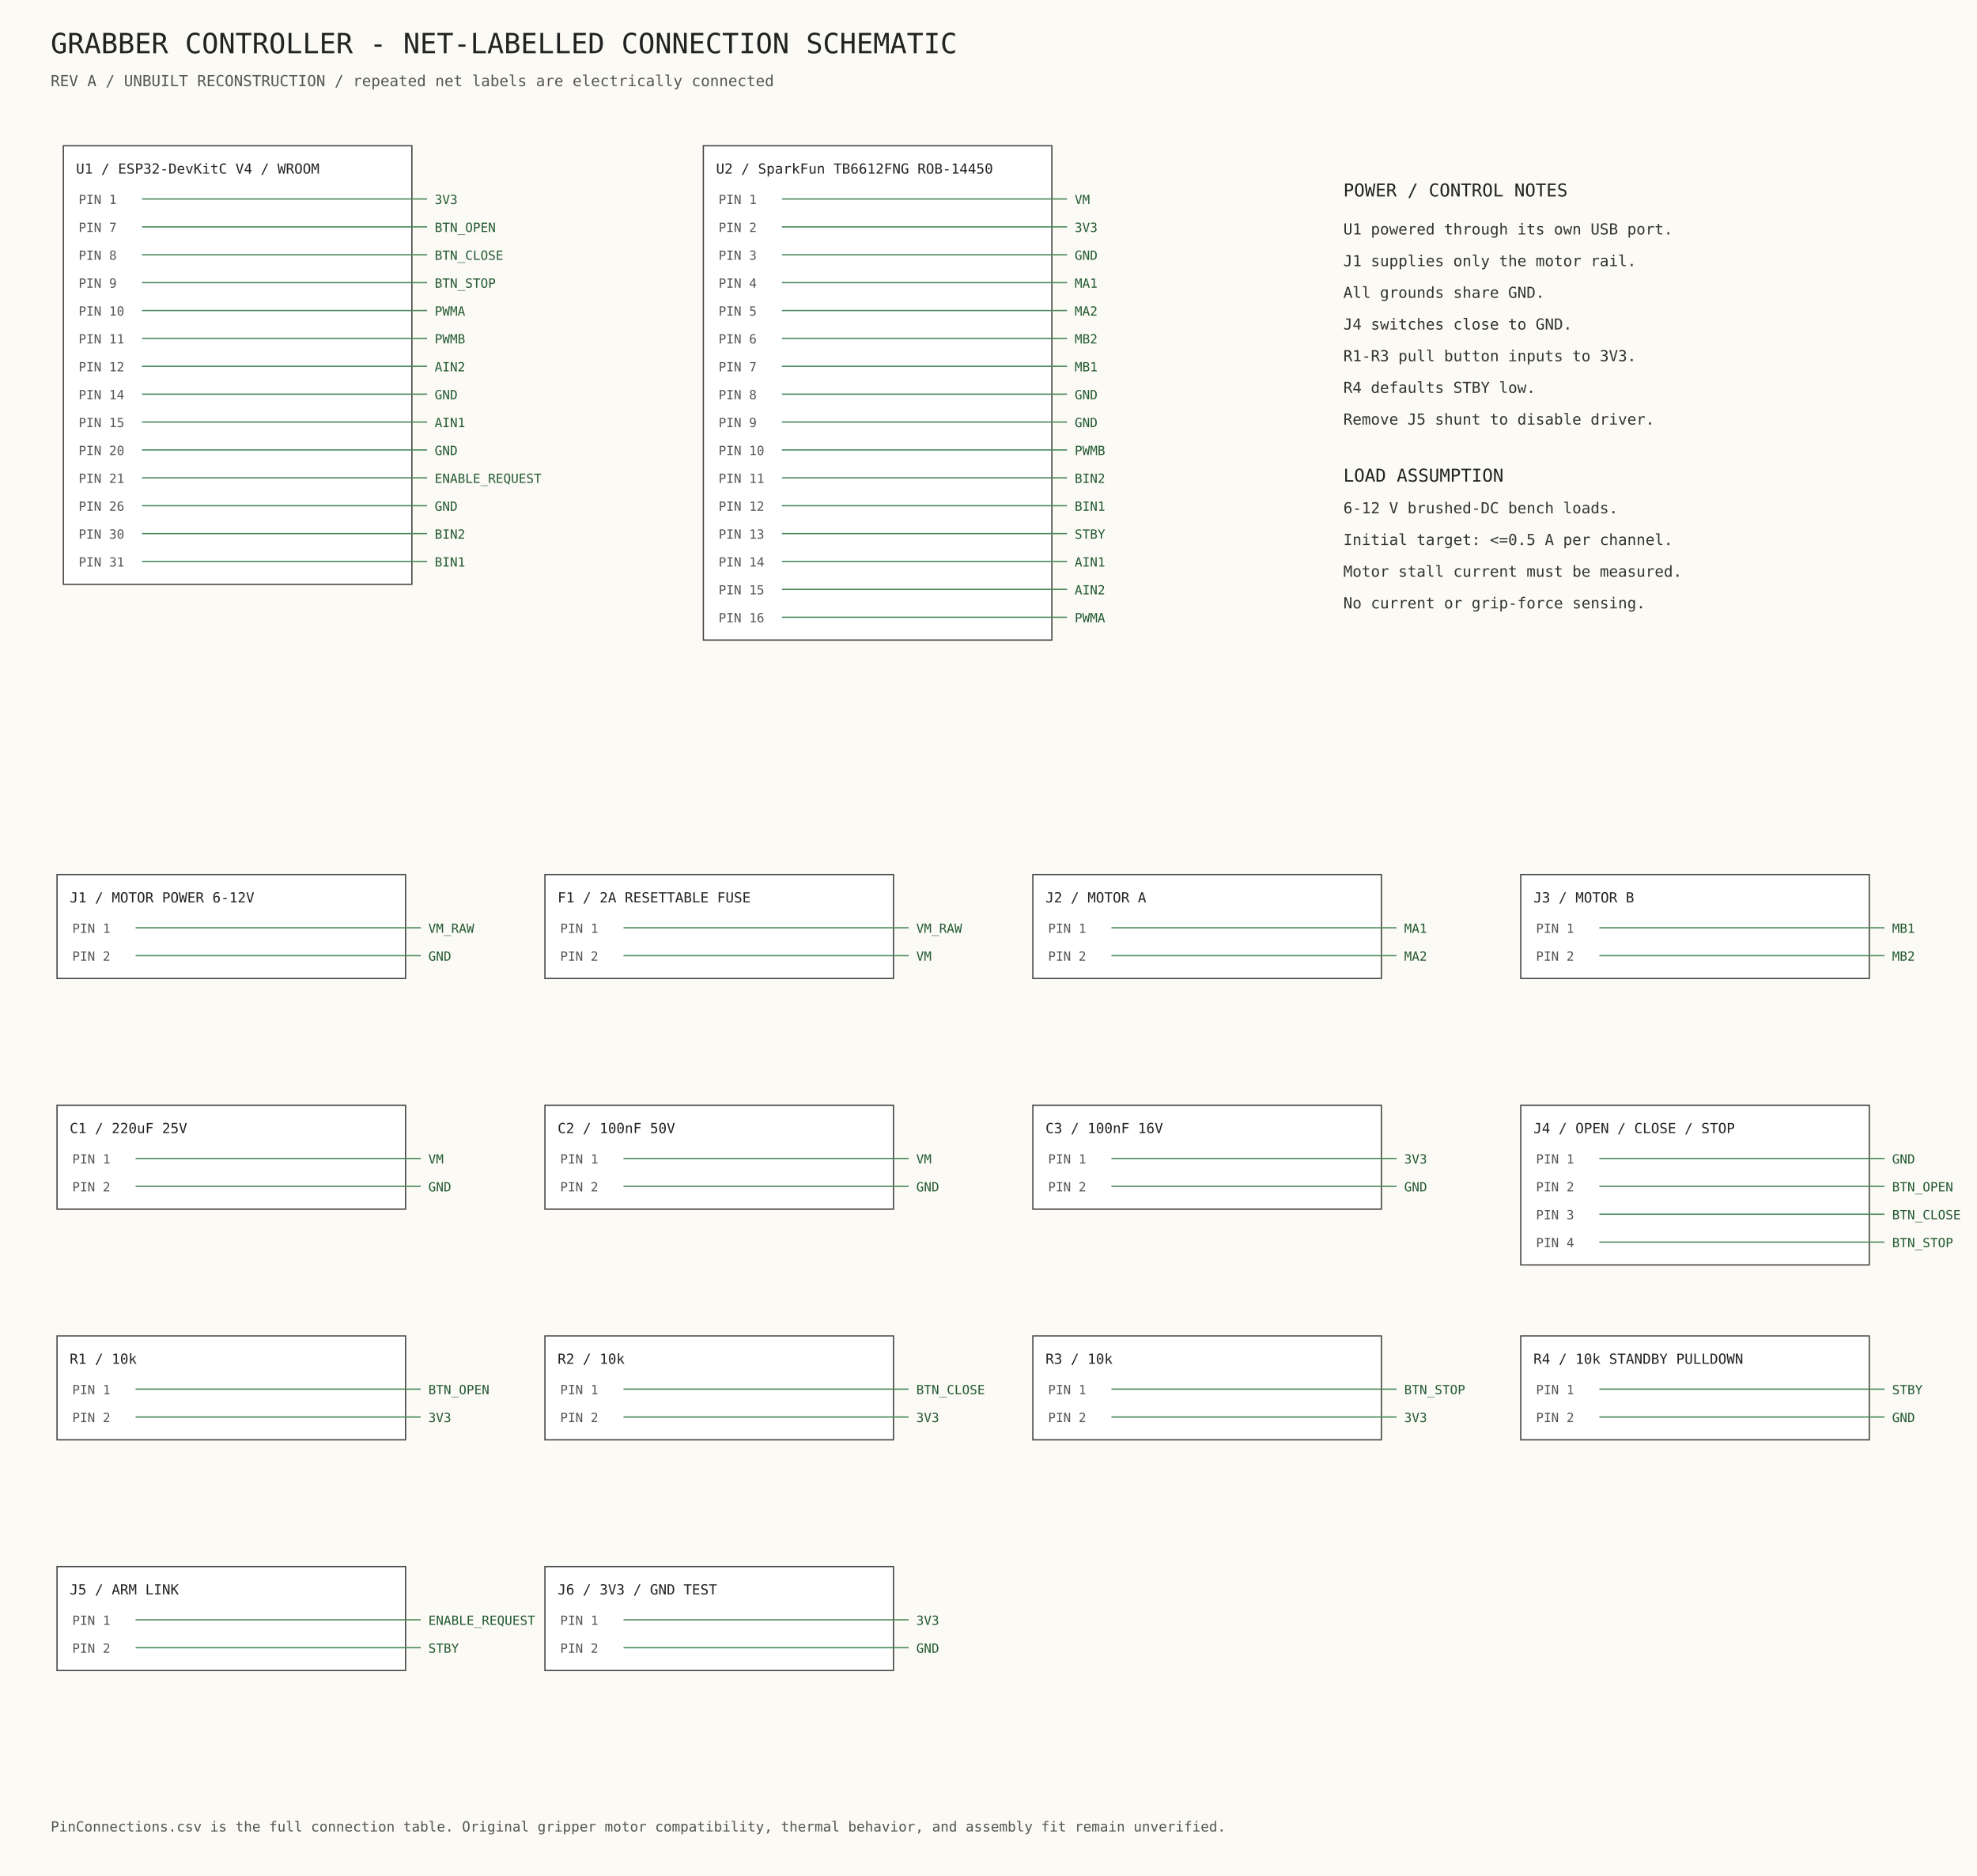
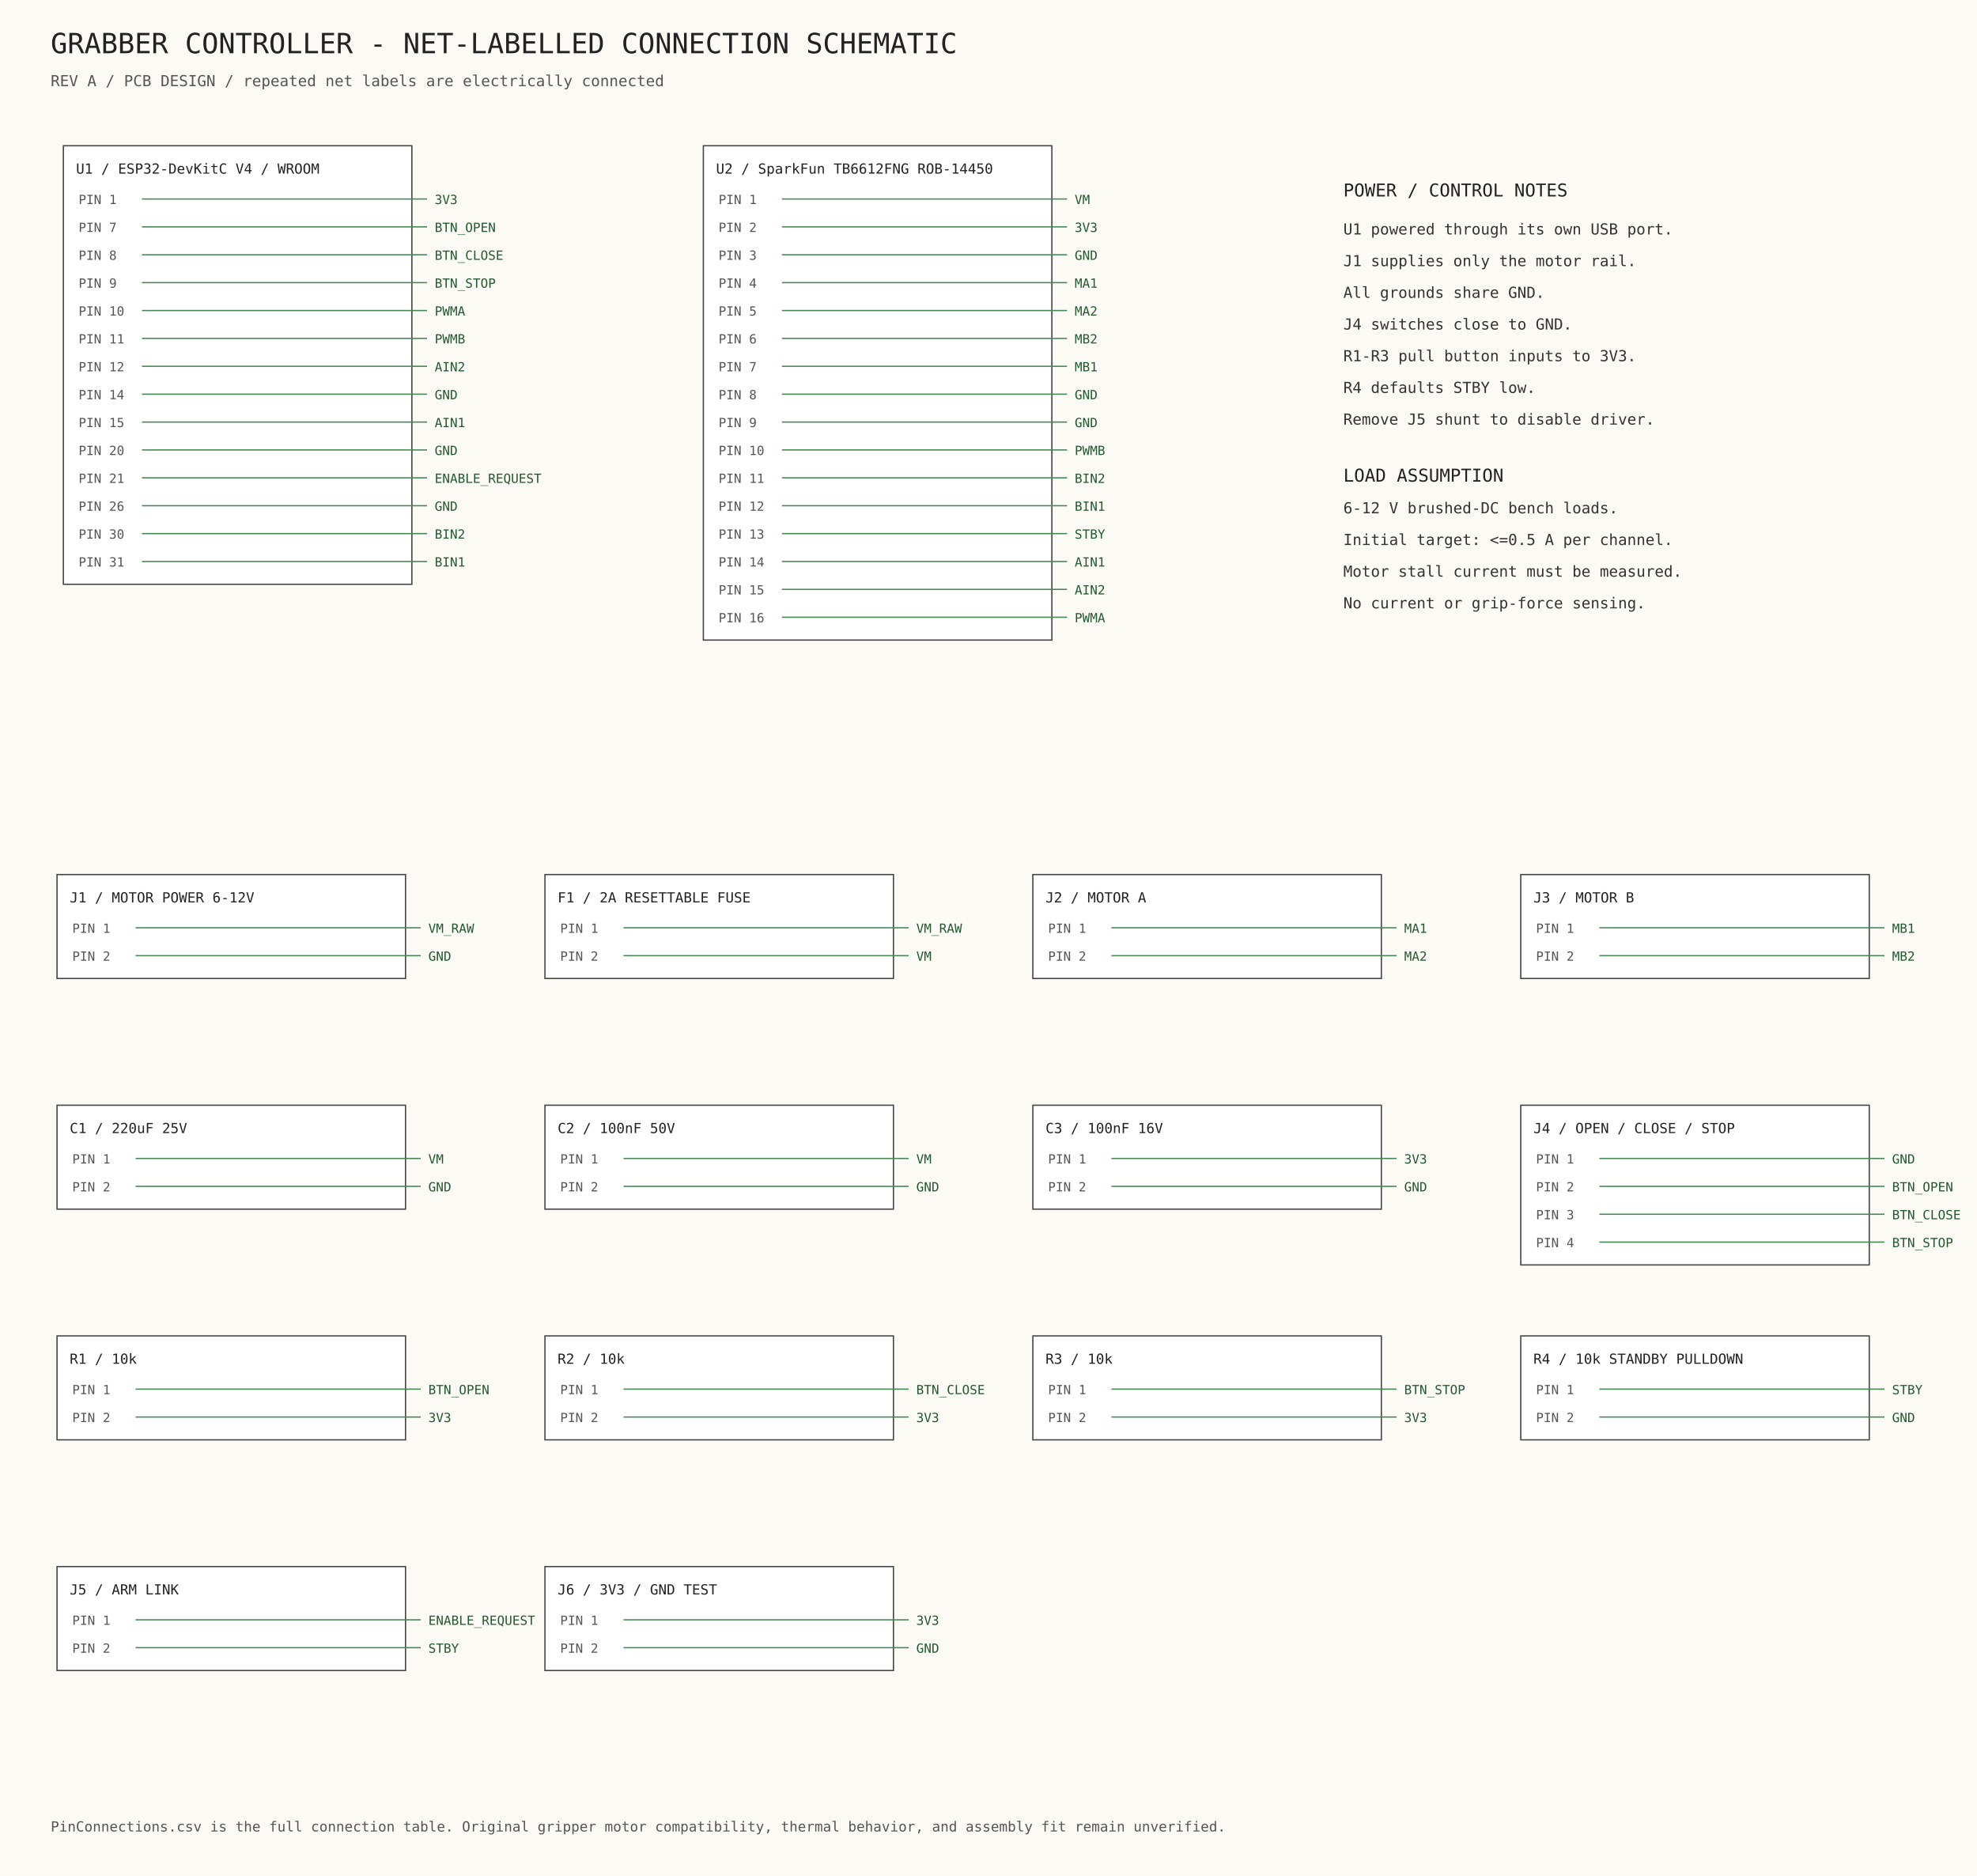
<svg xmlns="http://www.w3.org/2000/svg" width="1560" height="1480" viewBox="0 0 1560 1480">
  <rect width="100%" height="100%" fill="#fbfaf4" />
  <text x="40" y="42" font-size="22" fill="#222" text-anchor="start" font-family="monospace">GRABBER CONTROLLER - NET-LABELLED CONNECTION SCHEMATIC</text>
-   <text x="40" y="68" font-size="12" fill="#555" text-anchor="start" font-family="monospace">REV A / UNBUILT RECONSTRUCTION / repeated net labels are electrically connected</text>
+   <text x="40" y="68" font-size="12" fill="#555" text-anchor="start" font-family="monospace">REV A / PCB DESIGN / repeated net labels are electrically connected</text>
  <rect x="50" y="115" width="275" height="346" fill="white" stroke="#444" />
  <text x="60" y="137" font-size="11" fill="#222" text-anchor="start" font-family="monospace">U1 / ESP32-DevKitC V4 / WROOM</text>
  <text x="62" y="161" font-size="10" fill="#555" text-anchor="start" font-family="monospace">PIN 1</text>
  <path d="M112 157 H337" stroke="#478757" fill="none" />
  <text x="343" y="161" font-size="10" fill="#225931" text-anchor="start" font-family="monospace">3V3</text>
  <text x="62" y="183" font-size="10" fill="#555" text-anchor="start" font-family="monospace">PIN 7</text>
  <path d="M112 179 H337" stroke="#478757" fill="none" />
  <text x="343" y="183" font-size="10" fill="#225931" text-anchor="start" font-family="monospace">BTN_OPEN</text>
  <text x="62" y="205" font-size="10" fill="#555" text-anchor="start" font-family="monospace">PIN 8</text>
  <path d="M112 201 H337" stroke="#478757" fill="none" />
  <text x="343" y="205" font-size="10" fill="#225931" text-anchor="start" font-family="monospace">BTN_CLOSE</text>
  <text x="62" y="227" font-size="10" fill="#555" text-anchor="start" font-family="monospace">PIN 9</text>
  <path d="M112 223 H337" stroke="#478757" fill="none" />
  <text x="343" y="227" font-size="10" fill="#225931" text-anchor="start" font-family="monospace">BTN_STOP</text>
  <text x="62" y="249" font-size="10" fill="#555" text-anchor="start" font-family="monospace">PIN 10</text>
  <path d="M112 245 H337" stroke="#478757" fill="none" />
  <text x="343" y="249" font-size="10" fill="#225931" text-anchor="start" font-family="monospace">PWMA</text>
  <text x="62" y="271" font-size="10" fill="#555" text-anchor="start" font-family="monospace">PIN 11</text>
  <path d="M112 267 H337" stroke="#478757" fill="none" />
  <text x="343" y="271" font-size="10" fill="#225931" text-anchor="start" font-family="monospace">PWMB</text>
  <text x="62" y="293" font-size="10" fill="#555" text-anchor="start" font-family="monospace">PIN 12</text>
  <path d="M112 289 H337" stroke="#478757" fill="none" />
  <text x="343" y="293" font-size="10" fill="#225931" text-anchor="start" font-family="monospace">AIN2</text>
  <text x="62" y="315" font-size="10" fill="#555" text-anchor="start" font-family="monospace">PIN 14</text>
  <path d="M112 311 H337" stroke="#478757" fill="none" />
  <text x="343" y="315" font-size="10" fill="#225931" text-anchor="start" font-family="monospace">GND</text>
  <text x="62" y="337" font-size="10" fill="#555" text-anchor="start" font-family="monospace">PIN 15</text>
  <path d="M112 333 H337" stroke="#478757" fill="none" />
  <text x="343" y="337" font-size="10" fill="#225931" text-anchor="start" font-family="monospace">AIN1</text>
  <text x="62" y="359" font-size="10" fill="#555" text-anchor="start" font-family="monospace">PIN 20</text>
  <path d="M112 355 H337" stroke="#478757" fill="none" />
  <text x="343" y="359" font-size="10" fill="#225931" text-anchor="start" font-family="monospace">GND</text>
  <text x="62" y="381" font-size="10" fill="#555" text-anchor="start" font-family="monospace">PIN 21</text>
  <path d="M112 377 H337" stroke="#478757" fill="none" />
  <text x="343" y="381" font-size="10" fill="#225931" text-anchor="start" font-family="monospace">ENABLE_REQUEST</text>
  <text x="62" y="403" font-size="10" fill="#555" text-anchor="start" font-family="monospace">PIN 26</text>
  <path d="M112 399 H337" stroke="#478757" fill="none" />
  <text x="343" y="403" font-size="10" fill="#225931" text-anchor="start" font-family="monospace">GND</text>
  <text x="62" y="425" font-size="10" fill="#555" text-anchor="start" font-family="monospace">PIN 30</text>
  <path d="M112 421 H337" stroke="#478757" fill="none" />
  <text x="343" y="425" font-size="10" fill="#225931" text-anchor="start" font-family="monospace">BIN2</text>
  <text x="62" y="447" font-size="10" fill="#555" text-anchor="start" font-family="monospace">PIN 31</text>
  <path d="M112 443 H337" stroke="#478757" fill="none" />
  <text x="343" y="447" font-size="10" fill="#225931" text-anchor="start" font-family="monospace">BIN1</text>
  <rect x="555" y="115" width="275" height="390" fill="white" stroke="#444" />
  <text x="565" y="137" font-size="11" fill="#222" text-anchor="start" font-family="monospace">U2 / SparkFun TB6612FNG ROB-14450</text>
  <text x="567" y="161" font-size="10" fill="#555" text-anchor="start" font-family="monospace">PIN 1</text>
  <path d="M617 157 H842" stroke="#478757" fill="none" />
  <text x="848" y="161" font-size="10" fill="#225931" text-anchor="start" font-family="monospace">VM</text>
  <text x="567" y="183" font-size="10" fill="#555" text-anchor="start" font-family="monospace">PIN 2</text>
  <path d="M617 179 H842" stroke="#478757" fill="none" />
  <text x="848" y="183" font-size="10" fill="#225931" text-anchor="start" font-family="monospace">3V3</text>
  <text x="567" y="205" font-size="10" fill="#555" text-anchor="start" font-family="monospace">PIN 3</text>
  <path d="M617 201 H842" stroke="#478757" fill="none" />
  <text x="848" y="205" font-size="10" fill="#225931" text-anchor="start" font-family="monospace">GND</text>
  <text x="567" y="227" font-size="10" fill="#555" text-anchor="start" font-family="monospace">PIN 4</text>
  <path d="M617 223 H842" stroke="#478757" fill="none" />
  <text x="848" y="227" font-size="10" fill="#225931" text-anchor="start" font-family="monospace">MA1</text>
  <text x="567" y="249" font-size="10" fill="#555" text-anchor="start" font-family="monospace">PIN 5</text>
  <path d="M617 245 H842" stroke="#478757" fill="none" />
  <text x="848" y="249" font-size="10" fill="#225931" text-anchor="start" font-family="monospace">MA2</text>
  <text x="567" y="271" font-size="10" fill="#555" text-anchor="start" font-family="monospace">PIN 6</text>
  <path d="M617 267 H842" stroke="#478757" fill="none" />
  <text x="848" y="271" font-size="10" fill="#225931" text-anchor="start" font-family="monospace">MB2</text>
  <text x="567" y="293" font-size="10" fill="#555" text-anchor="start" font-family="monospace">PIN 7</text>
  <path d="M617 289 H842" stroke="#478757" fill="none" />
  <text x="848" y="293" font-size="10" fill="#225931" text-anchor="start" font-family="monospace">MB1</text>
  <text x="567" y="315" font-size="10" fill="#555" text-anchor="start" font-family="monospace">PIN 8</text>
  <path d="M617 311 H842" stroke="#478757" fill="none" />
  <text x="848" y="315" font-size="10" fill="#225931" text-anchor="start" font-family="monospace">GND</text>
  <text x="567" y="337" font-size="10" fill="#555" text-anchor="start" font-family="monospace">PIN 9</text>
  <path d="M617 333 H842" stroke="#478757" fill="none" />
  <text x="848" y="337" font-size="10" fill="#225931" text-anchor="start" font-family="monospace">GND</text>
  <text x="567" y="359" font-size="10" fill="#555" text-anchor="start" font-family="monospace">PIN 10</text>
  <path d="M617 355 H842" stroke="#478757" fill="none" />
  <text x="848" y="359" font-size="10" fill="#225931" text-anchor="start" font-family="monospace">PWMB</text>
  <text x="567" y="381" font-size="10" fill="#555" text-anchor="start" font-family="monospace">PIN 11</text>
  <path d="M617 377 H842" stroke="#478757" fill="none" />
  <text x="848" y="381" font-size="10" fill="#225931" text-anchor="start" font-family="monospace">BIN2</text>
  <text x="567" y="403" font-size="10" fill="#555" text-anchor="start" font-family="monospace">PIN 12</text>
  <path d="M617 399 H842" stroke="#478757" fill="none" />
  <text x="848" y="403" font-size="10" fill="#225931" text-anchor="start" font-family="monospace">BIN1</text>
  <text x="567" y="425" font-size="10" fill="#555" text-anchor="start" font-family="monospace">PIN 13</text>
  <path d="M617 421 H842" stroke="#478757" fill="none" />
  <text x="848" y="425" font-size="10" fill="#225931" text-anchor="start" font-family="monospace">STBY</text>
  <text x="567" y="447" font-size="10" fill="#555" text-anchor="start" font-family="monospace">PIN 14</text>
  <path d="M617 443 H842" stroke="#478757" fill="none" />
  <text x="848" y="447" font-size="10" fill="#225931" text-anchor="start" font-family="monospace">AIN1</text>
  <text x="567" y="469" font-size="10" fill="#555" text-anchor="start" font-family="monospace">PIN 15</text>
  <path d="M617 465 H842" stroke="#478757" fill="none" />
  <text x="848" y="469" font-size="10" fill="#225931" text-anchor="start" font-family="monospace">AIN2</text>
  <text x="567" y="491" font-size="10" fill="#555" text-anchor="start" font-family="monospace">PIN 16</text>
  <path d="M617 487 H842" stroke="#478757" fill="none" />
  <text x="848" y="491" font-size="10" fill="#225931" text-anchor="start" font-family="monospace">PWMA</text>
  <rect x="45" y="690" width="275" height="82" fill="white" stroke="#444" />
  <text x="55" y="712" font-size="11" fill="#222" text-anchor="start" font-family="monospace">J1 / MOTOR POWER 6-12V</text>
  <text x="57" y="736" font-size="10" fill="#555" text-anchor="start" font-family="monospace">PIN 1</text>
  <path d="M107 732 H332" stroke="#478757" fill="none" />
  <text x="338" y="736" font-size="10" fill="#225931" text-anchor="start" font-family="monospace">VM_RAW</text>
  <text x="57" y="758" font-size="10" fill="#555" text-anchor="start" font-family="monospace">PIN 2</text>
  <path d="M107 754 H332" stroke="#478757" fill="none" />
  <text x="338" y="758" font-size="10" fill="#225931" text-anchor="start" font-family="monospace">GND</text>
  <rect x="430" y="690" width="275" height="82" fill="white" stroke="#444" />
  <text x="440" y="712" font-size="11" fill="#222" text-anchor="start" font-family="monospace">F1 / 2A RESETTABLE FUSE</text>
  <text x="442" y="736" font-size="10" fill="#555" text-anchor="start" font-family="monospace">PIN 1</text>
  <path d="M492 732 H717" stroke="#478757" fill="none" />
  <text x="723" y="736" font-size="10" fill="#225931" text-anchor="start" font-family="monospace">VM_RAW</text>
  <text x="442" y="758" font-size="10" fill="#555" text-anchor="start" font-family="monospace">PIN 2</text>
  <path d="M492 754 H717" stroke="#478757" fill="none" />
  <text x="723" y="758" font-size="10" fill="#225931" text-anchor="start" font-family="monospace">VM</text>
  <rect x="815" y="690" width="275" height="82" fill="white" stroke="#444" />
  <text x="825" y="712" font-size="11" fill="#222" text-anchor="start" font-family="monospace">J2 / MOTOR A</text>
  <text x="827" y="736" font-size="10" fill="#555" text-anchor="start" font-family="monospace">PIN 1</text>
  <path d="M877 732 H1102" stroke="#478757" fill="none" />
  <text x="1108" y="736" font-size="10" fill="#225931" text-anchor="start" font-family="monospace">MA1</text>
  <text x="827" y="758" font-size="10" fill="#555" text-anchor="start" font-family="monospace">PIN 2</text>
  <path d="M877 754 H1102" stroke="#478757" fill="none" />
  <text x="1108" y="758" font-size="10" fill="#225931" text-anchor="start" font-family="monospace">MA2</text>
  <rect x="1200" y="690" width="275" height="82" fill="white" stroke="#444" />
  <text x="1210" y="712" font-size="11" fill="#222" text-anchor="start" font-family="monospace">J3 / MOTOR B</text>
  <text x="1212" y="736" font-size="10" fill="#555" text-anchor="start" font-family="monospace">PIN 1</text>
  <path d="M1262 732 H1487" stroke="#478757" fill="none" />
  <text x="1493" y="736" font-size="10" fill="#225931" text-anchor="start" font-family="monospace">MB1</text>
  <text x="1212" y="758" font-size="10" fill="#555" text-anchor="start" font-family="monospace">PIN 2</text>
  <path d="M1262 754 H1487" stroke="#478757" fill="none" />
  <text x="1493" y="758" font-size="10" fill="#225931" text-anchor="start" font-family="monospace">MB2</text>
  <rect x="45" y="872" width="275" height="82" fill="white" stroke="#444" />
  <text x="55" y="894" font-size="11" fill="#222" text-anchor="start" font-family="monospace">C1 / 220uF 25V</text>
  <text x="57" y="918" font-size="10" fill="#555" text-anchor="start" font-family="monospace">PIN 1</text>
  <path d="M107 914 H332" stroke="#478757" fill="none" />
  <text x="338" y="918" font-size="10" fill="#225931" text-anchor="start" font-family="monospace">VM</text>
  <text x="57" y="940" font-size="10" fill="#555" text-anchor="start" font-family="monospace">PIN 2</text>
  <path d="M107 936 H332" stroke="#478757" fill="none" />
  <text x="338" y="940" font-size="10" fill="#225931" text-anchor="start" font-family="monospace">GND</text>
  <rect x="430" y="872" width="275" height="82" fill="white" stroke="#444" />
  <text x="440" y="894" font-size="11" fill="#222" text-anchor="start" font-family="monospace">C2 / 100nF 50V</text>
  <text x="442" y="918" font-size="10" fill="#555" text-anchor="start" font-family="monospace">PIN 1</text>
  <path d="M492 914 H717" stroke="#478757" fill="none" />
  <text x="723" y="918" font-size="10" fill="#225931" text-anchor="start" font-family="monospace">VM</text>
  <text x="442" y="940" font-size="10" fill="#555" text-anchor="start" font-family="monospace">PIN 2</text>
  <path d="M492 936 H717" stroke="#478757" fill="none" />
  <text x="723" y="940" font-size="10" fill="#225931" text-anchor="start" font-family="monospace">GND</text>
  <rect x="815" y="872" width="275" height="82" fill="white" stroke="#444" />
  <text x="825" y="894" font-size="11" fill="#222" text-anchor="start" font-family="monospace">C3 / 100nF 16V</text>
  <text x="827" y="918" font-size="10" fill="#555" text-anchor="start" font-family="monospace">PIN 1</text>
  <path d="M877 914 H1102" stroke="#478757" fill="none" />
  <text x="1108" y="918" font-size="10" fill="#225931" text-anchor="start" font-family="monospace">3V3</text>
  <text x="827" y="940" font-size="10" fill="#555" text-anchor="start" font-family="monospace">PIN 2</text>
  <path d="M877 936 H1102" stroke="#478757" fill="none" />
  <text x="1108" y="940" font-size="10" fill="#225931" text-anchor="start" font-family="monospace">GND</text>
  <rect x="1200" y="872" width="275" height="126" fill="white" stroke="#444" />
  <text x="1210" y="894" font-size="11" fill="#222" text-anchor="start" font-family="monospace">J4 / OPEN / CLOSE / STOP</text>
  <text x="1212" y="918" font-size="10" fill="#555" text-anchor="start" font-family="monospace">PIN 1</text>
  <path d="M1262 914 H1487" stroke="#478757" fill="none" />
  <text x="1493" y="918" font-size="10" fill="#225931" text-anchor="start" font-family="monospace">GND</text>
  <text x="1212" y="940" font-size="10" fill="#555" text-anchor="start" font-family="monospace">PIN 2</text>
  <path d="M1262 936 H1487" stroke="#478757" fill="none" />
  <text x="1493" y="940" font-size="10" fill="#225931" text-anchor="start" font-family="monospace">BTN_OPEN</text>
  <text x="1212" y="962" font-size="10" fill="#555" text-anchor="start" font-family="monospace">PIN 3</text>
  <path d="M1262 958 H1487" stroke="#478757" fill="none" />
  <text x="1493" y="962" font-size="10" fill="#225931" text-anchor="start" font-family="monospace">BTN_CLOSE</text>
  <text x="1212" y="984" font-size="10" fill="#555" text-anchor="start" font-family="monospace">PIN 4</text>
  <path d="M1262 980 H1487" stroke="#478757" fill="none" />
  <text x="1493" y="984" font-size="10" fill="#225931" text-anchor="start" font-family="monospace">BTN_STOP</text>
  <rect x="45" y="1054" width="275" height="82" fill="white" stroke="#444" />
  <text x="55" y="1076" font-size="11" fill="#222" text-anchor="start" font-family="monospace">R1 / 10k</text>
  <text x="57" y="1100" font-size="10" fill="#555" text-anchor="start" font-family="monospace">PIN 1</text>
  <path d="M107 1096 H332" stroke="#478757" fill="none" />
  <text x="338" y="1100" font-size="10" fill="#225931" text-anchor="start" font-family="monospace">BTN_OPEN</text>
  <text x="57" y="1122" font-size="10" fill="#555" text-anchor="start" font-family="monospace">PIN 2</text>
  <path d="M107 1118 H332" stroke="#478757" fill="none" />
  <text x="338" y="1122" font-size="10" fill="#225931" text-anchor="start" font-family="monospace">3V3</text>
  <rect x="430" y="1054" width="275" height="82" fill="white" stroke="#444" />
  <text x="440" y="1076" font-size="11" fill="#222" text-anchor="start" font-family="monospace">R2 / 10k</text>
  <text x="442" y="1100" font-size="10" fill="#555" text-anchor="start" font-family="monospace">PIN 1</text>
  <path d="M492 1096 H717" stroke="#478757" fill="none" />
  <text x="723" y="1100" font-size="10" fill="#225931" text-anchor="start" font-family="monospace">BTN_CLOSE</text>
  <text x="442" y="1122" font-size="10" fill="#555" text-anchor="start" font-family="monospace">PIN 2</text>
  <path d="M492 1118 H717" stroke="#478757" fill="none" />
  <text x="723" y="1122" font-size="10" fill="#225931" text-anchor="start" font-family="monospace">3V3</text>
  <rect x="815" y="1054" width="275" height="82" fill="white" stroke="#444" />
  <text x="825" y="1076" font-size="11" fill="#222" text-anchor="start" font-family="monospace">R3 / 10k</text>
  <text x="827" y="1100" font-size="10" fill="#555" text-anchor="start" font-family="monospace">PIN 1</text>
  <path d="M877 1096 H1102" stroke="#478757" fill="none" />
  <text x="1108" y="1100" font-size="10" fill="#225931" text-anchor="start" font-family="monospace">BTN_STOP</text>
  <text x="827" y="1122" font-size="10" fill="#555" text-anchor="start" font-family="monospace">PIN 2</text>
  <path d="M877 1118 H1102" stroke="#478757" fill="none" />
  <text x="1108" y="1122" font-size="10" fill="#225931" text-anchor="start" font-family="monospace">3V3</text>
  <rect x="1200" y="1054" width="275" height="82" fill="white" stroke="#444" />
  <text x="1210" y="1076" font-size="11" fill="#222" text-anchor="start" font-family="monospace">R4 / 10k STANDBY PULLDOWN</text>
  <text x="1212" y="1100" font-size="10" fill="#555" text-anchor="start" font-family="monospace">PIN 1</text>
  <path d="M1262 1096 H1487" stroke="#478757" fill="none" />
  <text x="1493" y="1100" font-size="10" fill="#225931" text-anchor="start" font-family="monospace">STBY</text>
  <text x="1212" y="1122" font-size="10" fill="#555" text-anchor="start" font-family="monospace">PIN 2</text>
  <path d="M1262 1118 H1487" stroke="#478757" fill="none" />
  <text x="1493" y="1122" font-size="10" fill="#225931" text-anchor="start" font-family="monospace">GND</text>
  <rect x="45" y="1236" width="275" height="82" fill="white" stroke="#444" />
  <text x="55" y="1258" font-size="11" fill="#222" text-anchor="start" font-family="monospace">J5 / ARM LINK</text>
  <text x="57" y="1282" font-size="10" fill="#555" text-anchor="start" font-family="monospace">PIN 1</text>
  <path d="M107 1278 H332" stroke="#478757" fill="none" />
  <text x="338" y="1282" font-size="10" fill="#225931" text-anchor="start" font-family="monospace">ENABLE_REQUEST</text>
  <text x="57" y="1304" font-size="10" fill="#555" text-anchor="start" font-family="monospace">PIN 2</text>
  <path d="M107 1300 H332" stroke="#478757" fill="none" />
  <text x="338" y="1304" font-size="10" fill="#225931" text-anchor="start" font-family="monospace">STBY</text>
  <rect x="430" y="1236" width="275" height="82" fill="white" stroke="#444" />
  <text x="440" y="1258" font-size="11" fill="#222" text-anchor="start" font-family="monospace">J6 / 3V3 / GND TEST</text>
  <text x="442" y="1282" font-size="10" fill="#555" text-anchor="start" font-family="monospace">PIN 1</text>
  <path d="M492 1278 H717" stroke="#478757" fill="none" />
  <text x="723" y="1282" font-size="10" fill="#225931" text-anchor="start" font-family="monospace">3V3</text>
  <text x="442" y="1304" font-size="10" fill="#555" text-anchor="start" font-family="monospace">PIN 2</text>
  <path d="M492 1300 H717" stroke="#478757" fill="none" />
  <text x="723" y="1304" font-size="10" fill="#225931" text-anchor="start" font-family="monospace">GND</text>
  <text x="1060" y="155" font-size="14" fill="#222" text-anchor="start" font-family="monospace">POWER / CONTROL NOTES</text>
  <text x="1060" y="185" font-size="12" fill="#333" text-anchor="start" font-family="monospace">U1 powered through its own USB port.</text>
  <text x="1060" y="210" font-size="12" fill="#333" text-anchor="start" font-family="monospace">J1 supplies only the motor rail.</text>
  <text x="1060" y="235" font-size="12" fill="#333" text-anchor="start" font-family="monospace">All grounds share GND.</text>
  <text x="1060" y="260" font-size="12" fill="#333" text-anchor="start" font-family="monospace">J4 switches close to GND.</text>
  <text x="1060" y="285" font-size="12" fill="#333" text-anchor="start" font-family="monospace">R1-R3 pull button inputs to 3V3.</text>
  <text x="1060" y="310" font-size="12" fill="#333" text-anchor="start" font-family="monospace">R4 defaults STBY low.</text>
  <text x="1060" y="335" font-size="12" fill="#333" text-anchor="start" font-family="monospace">Remove J5 shunt to disable driver.</text>
  <text x="1060" y="380" font-size="14" fill="#222" text-anchor="start" font-family="monospace">LOAD ASSUMPTION</text>
  <text x="1060" y="405" font-size="12" fill="#333" text-anchor="start" font-family="monospace">6-12 V brushed-DC bench loads.</text>
  <text x="1060" y="430" font-size="12" fill="#333" text-anchor="start" font-family="monospace">Initial target: &lt;=0.5 A per channel.</text>
  <text x="1060" y="455" font-size="12" fill="#333" text-anchor="start" font-family="monospace">Motor stall current must be measured.</text>
  <text x="1060" y="480" font-size="12" fill="#333" text-anchor="start" font-family="monospace">No current or grip-force sensing.</text>
  <text x="40" y="1445" font-size="11" fill="#555" text-anchor="start" font-family="monospace">PinConnections.csv is the full connection table. Original gripper motor compatibility, thermal behavior, and assembly fit remain unverified.</text>
</svg>
